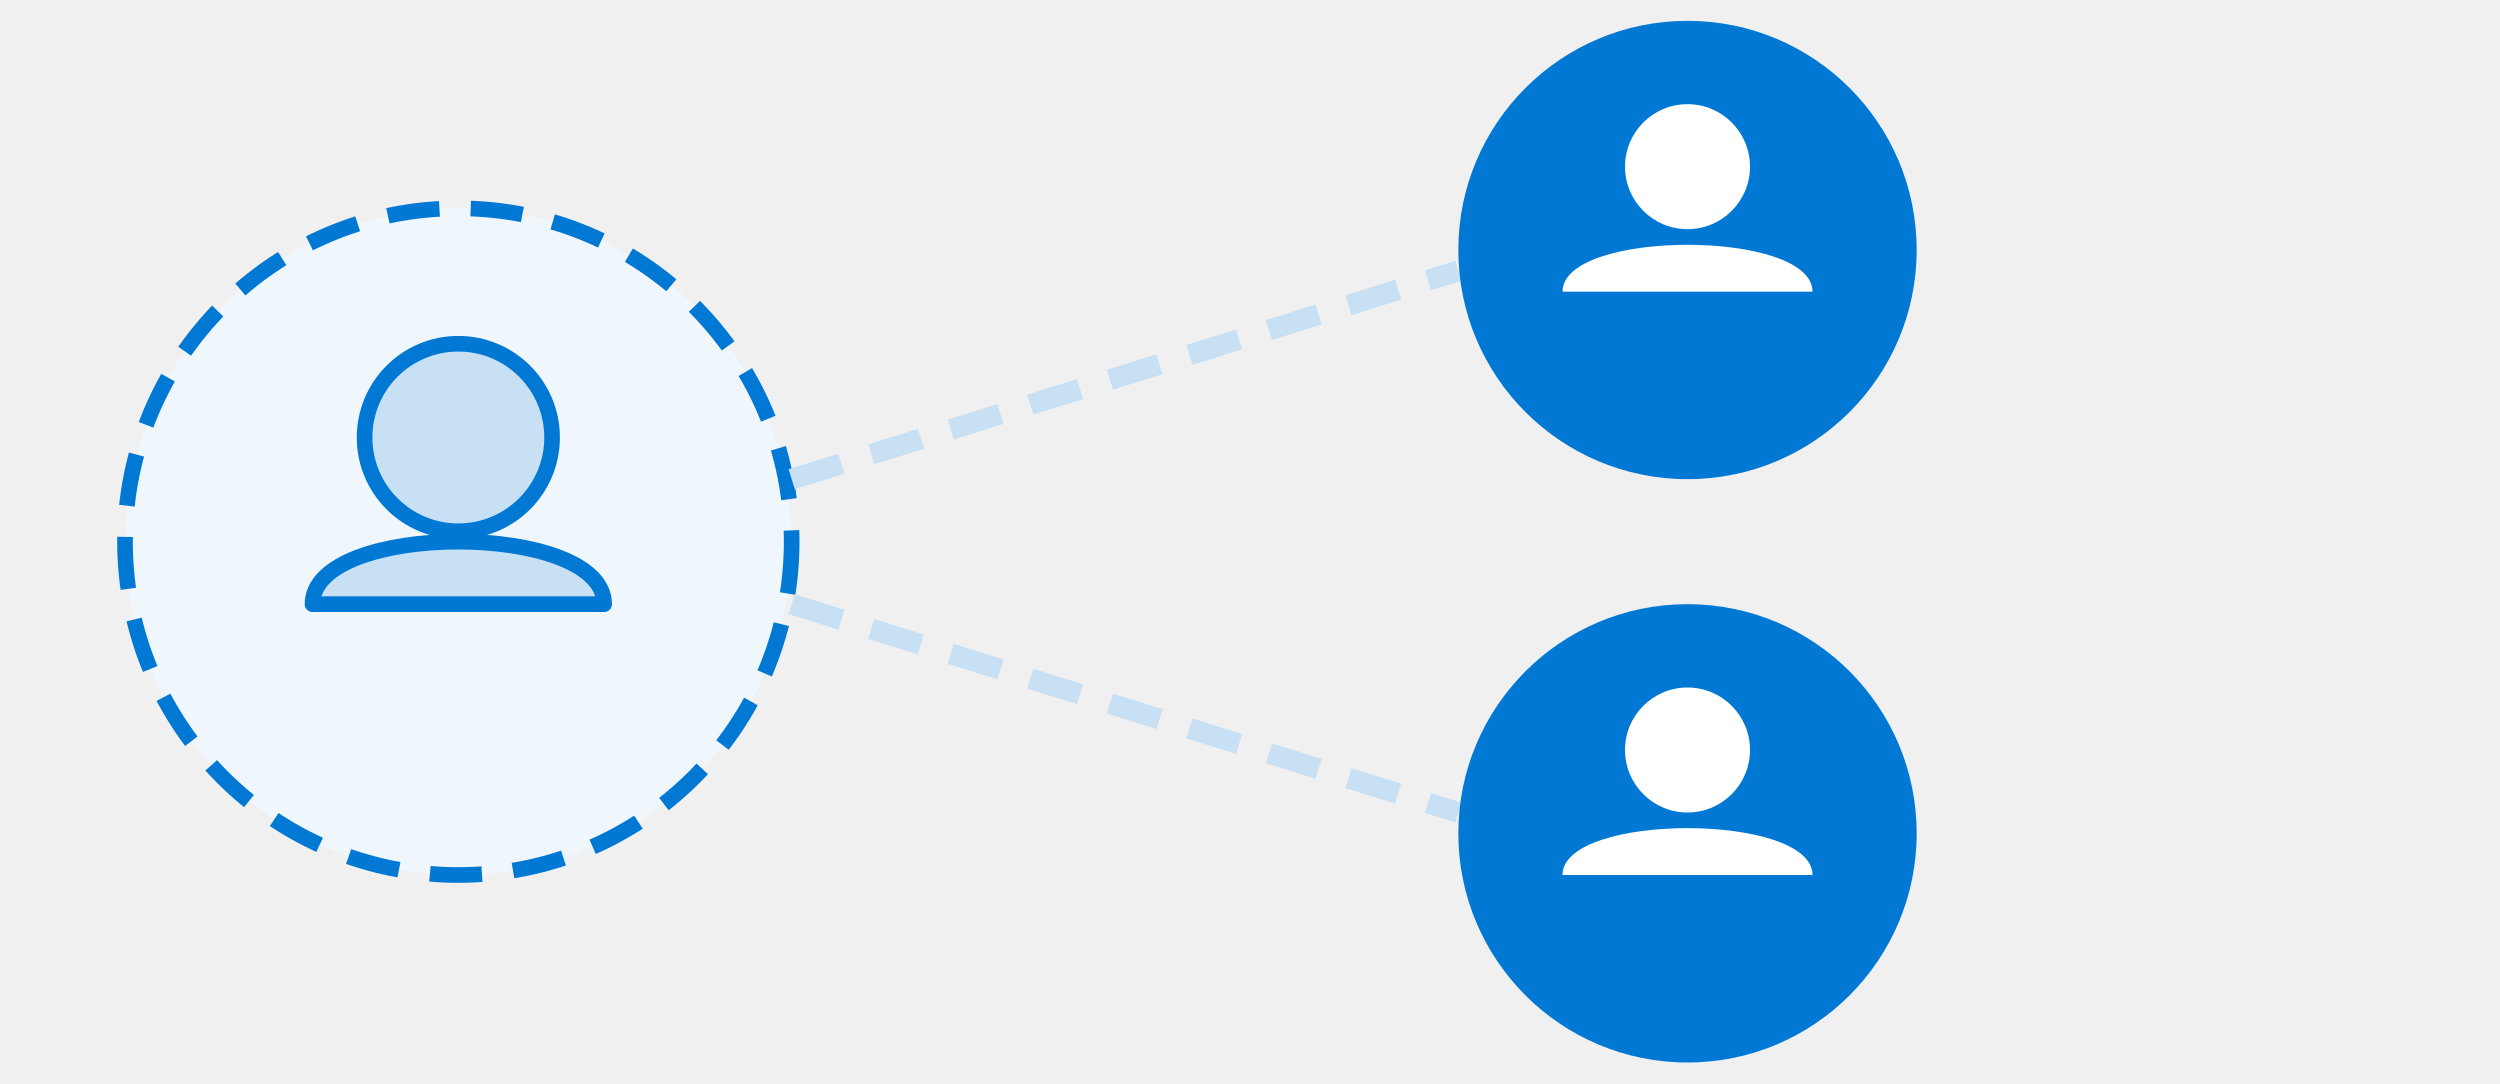
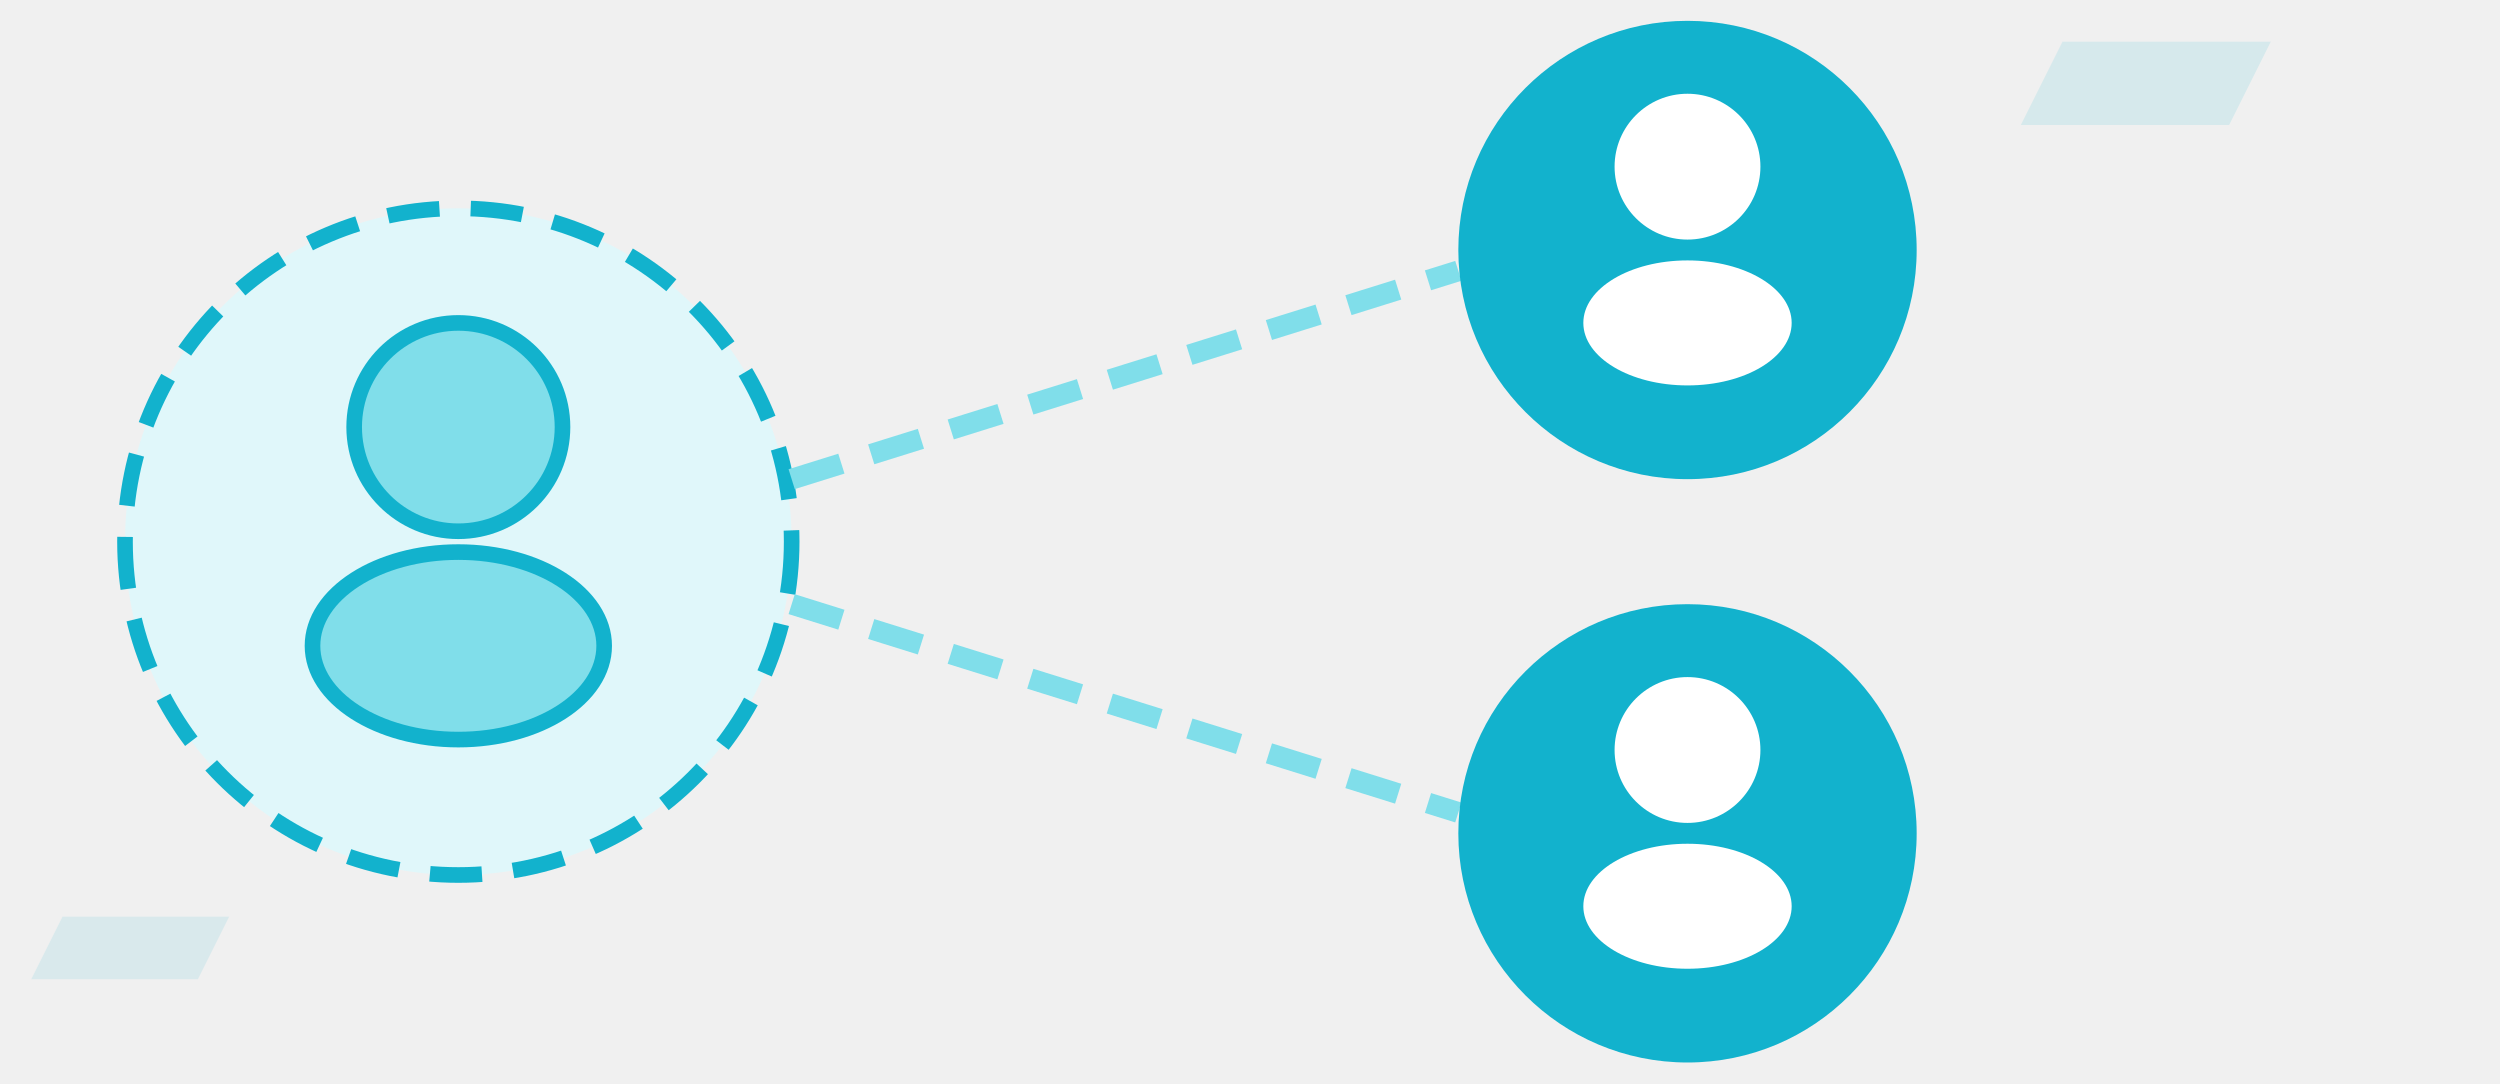
<svg xmlns="http://www.w3.org/2000/svg" viewBox="0 0 240 104" fill="none">
-   <circle cx="44" cy="52" r="32" fill="#EFF6FC" stroke="#0078D4" stroke-width="1.5" stroke-dasharray="5 3" />
-   <circle cx="44" cy="42" r="9" fill="#C7E0F4" stroke="#0078D4" stroke-width="1.5" />
-   <path d="M30 58 C30 50 58 50 58 58 Z" fill="#C7E0F4" stroke="#0078D4" stroke-width="1.5" stroke-linejoin="round" />
-   <line x1="76" y1="46" x2="140" y2="26" stroke="#C7E0F4" stroke-width="2" stroke-dasharray="5 3" />
-   <line x1="76" y1="58" x2="140" y2="78" stroke="#C7E0F4" stroke-width="2" stroke-dasharray="5 3" />
-   <circle cx="162" cy="24" r="22" fill="#0078D4" />
-   <circle cx="162" cy="16" r="6" fill="white" />
-   <path d="M150 28 C150 22 174 22 174 28 Z" fill="white" />
-   <circle cx="162" cy="80" r="22" fill="#0078D4" />
-   <circle cx="162" cy="72" r="6" fill="white" />
-   <path d="M150 84 C150 78 174 78 174 84 Z" fill="white" />
+   <polygon points="198,4 218,4 214,12 194,12" fill="#12B2CD" fill-opacity="0.12" />
+   <polygon points="6,88 22,88 19,94 3,94" fill="#12B2CD" fill-opacity="0.10" />
+   <circle cx="44" cy="52" r="32" fill="#E0F7FA" stroke="#12B2CD" stroke-width="1.5" stroke-dasharray="5 3" />
+   <circle cx="44" cy="41" r="10" fill="#80DEEA" stroke="#12B2CD" stroke-width="1.5" />
+   <ellipse cx="44" cy="62" rx="14" ry="9" fill="#80DEEA" stroke="#12B2CD" stroke-width="1.5" />
+   <line x1="76" y1="46" x2="140" y2="26" stroke="#80DEEA" stroke-width="2" stroke-dasharray="5 3" />
+   <line x1="76" y1="58" x2="140" y2="78" stroke="#80DEEA" stroke-width="2" stroke-dasharray="5 3" />
+   <circle cx="162" cy="24" r="22" fill="#12B2CD" />
+   <circle cx="162" cy="16" r="7" fill="white" />
+   <ellipse cx="162" cy="31" rx="10" ry="6" fill="white" />
+   <circle cx="162" cy="80" r="22" fill="#12B2CD" />
+   <circle cx="162" cy="72" r="7" fill="white" />
+   <ellipse cx="162" cy="87" rx="10" ry="6" fill="white" />
</svg>
